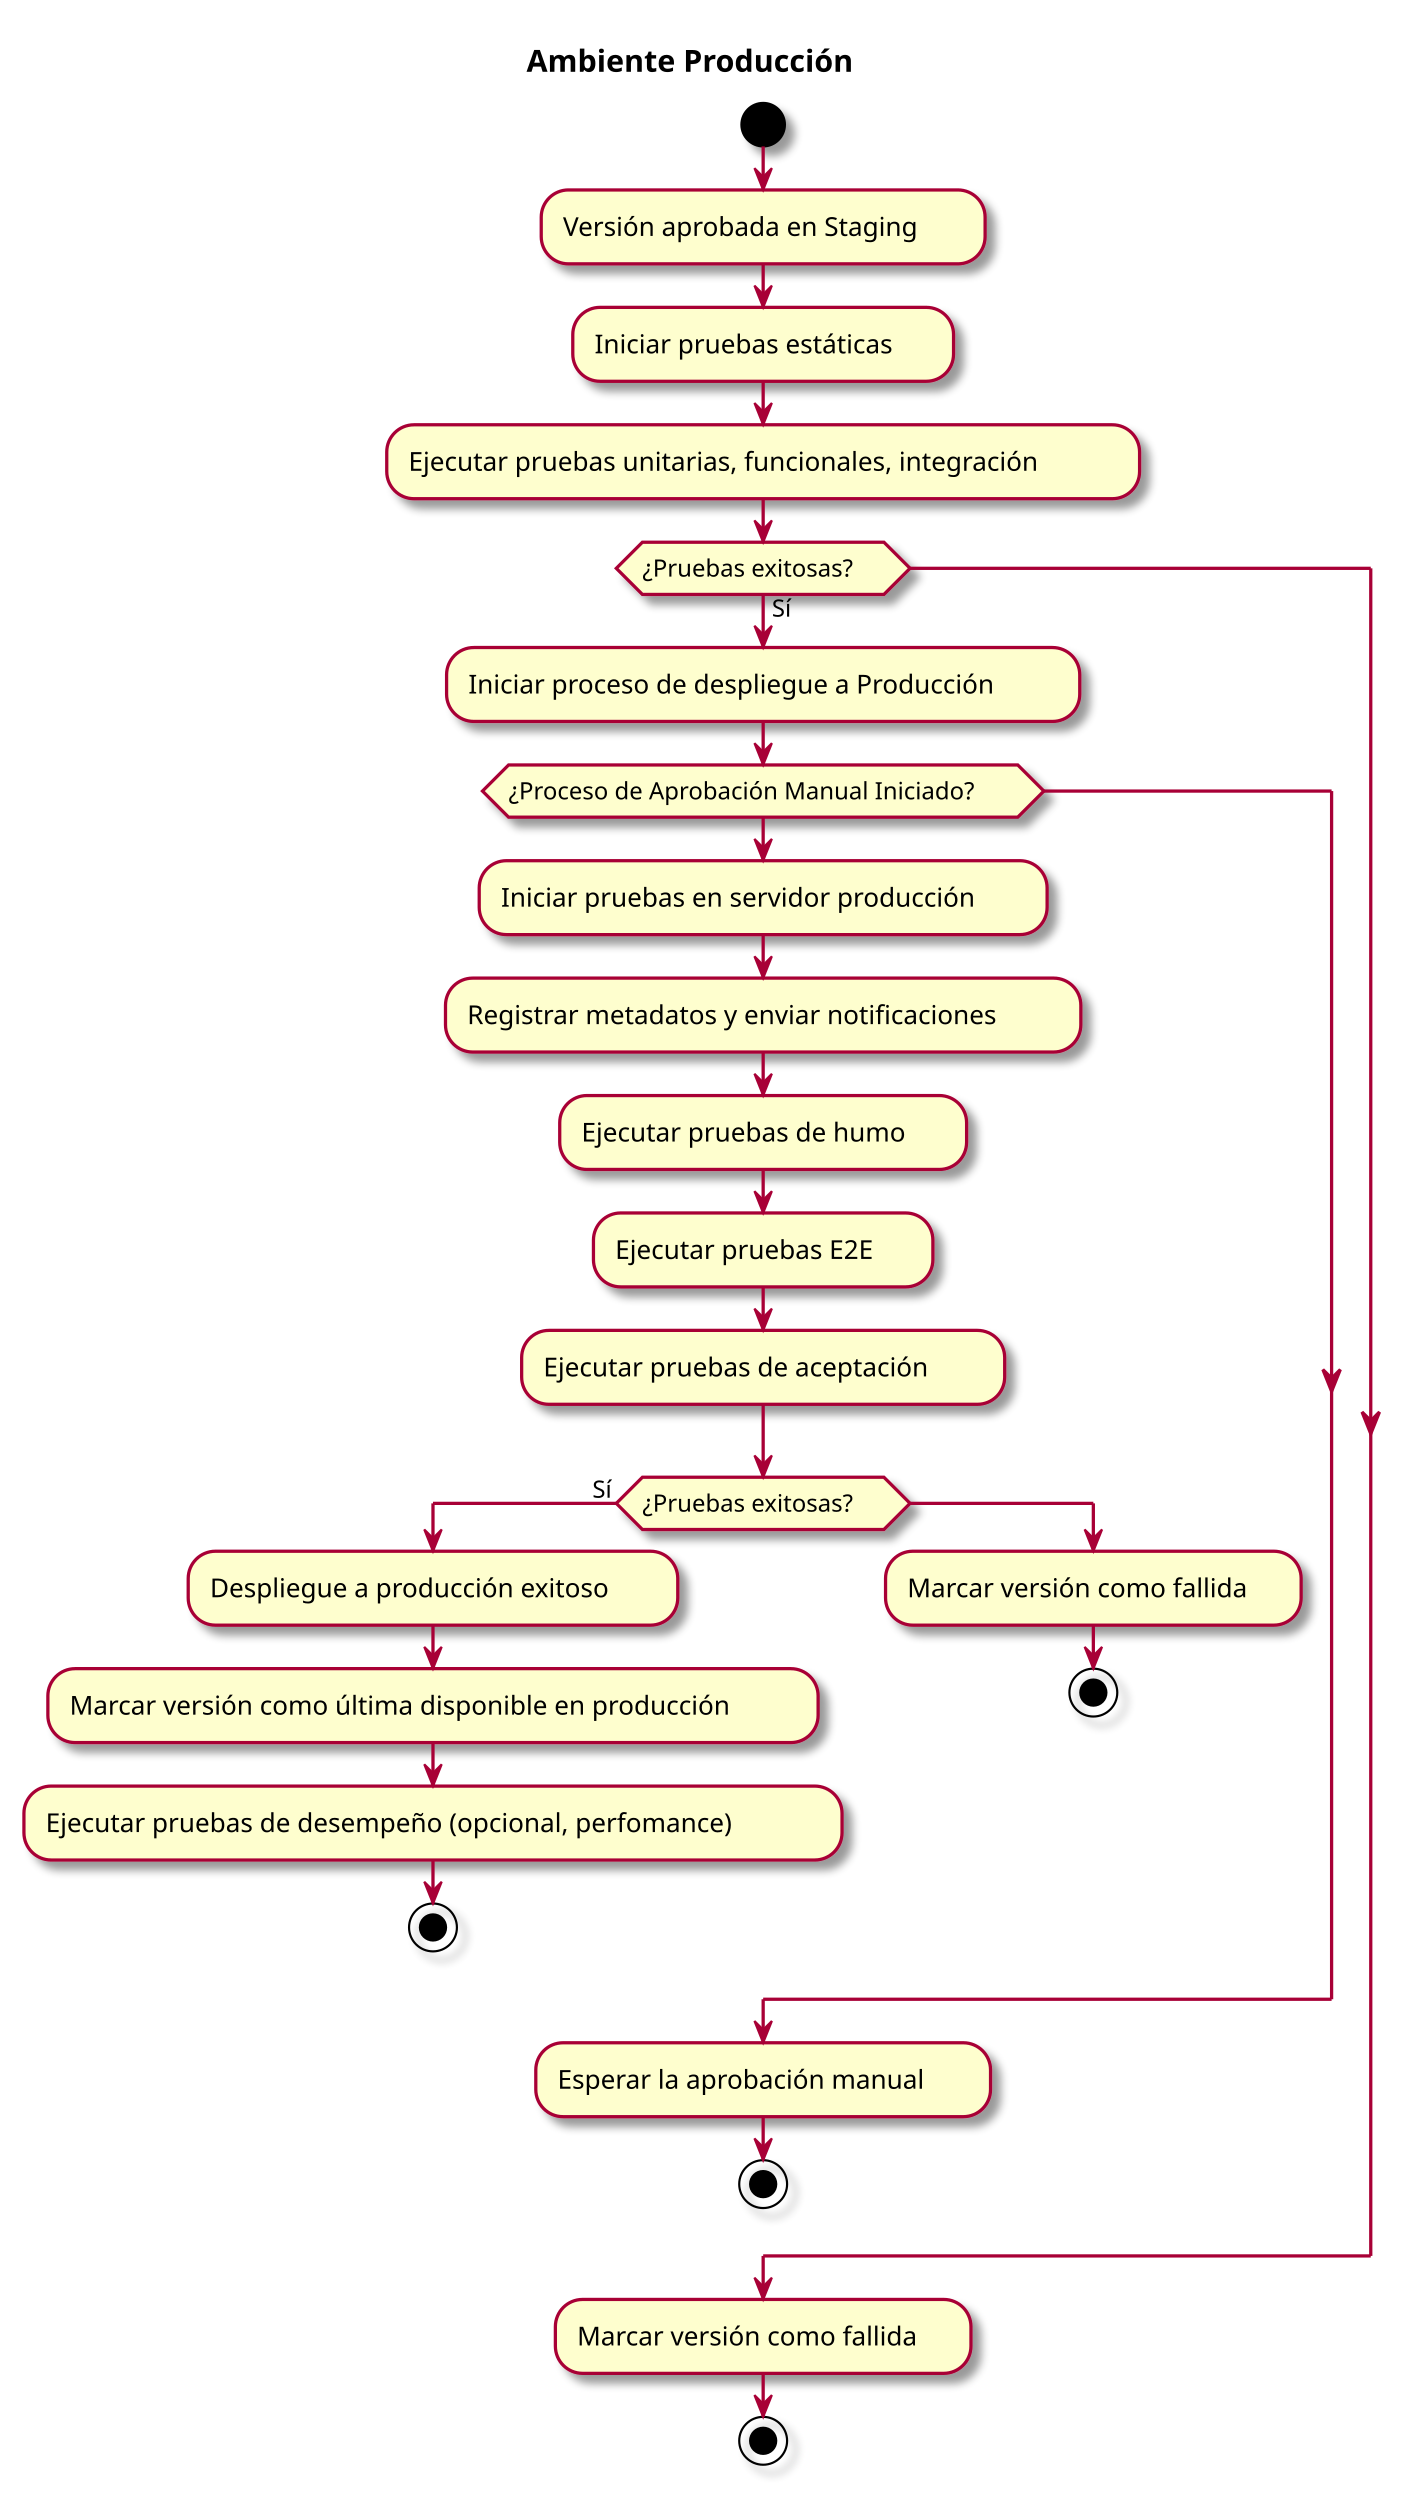
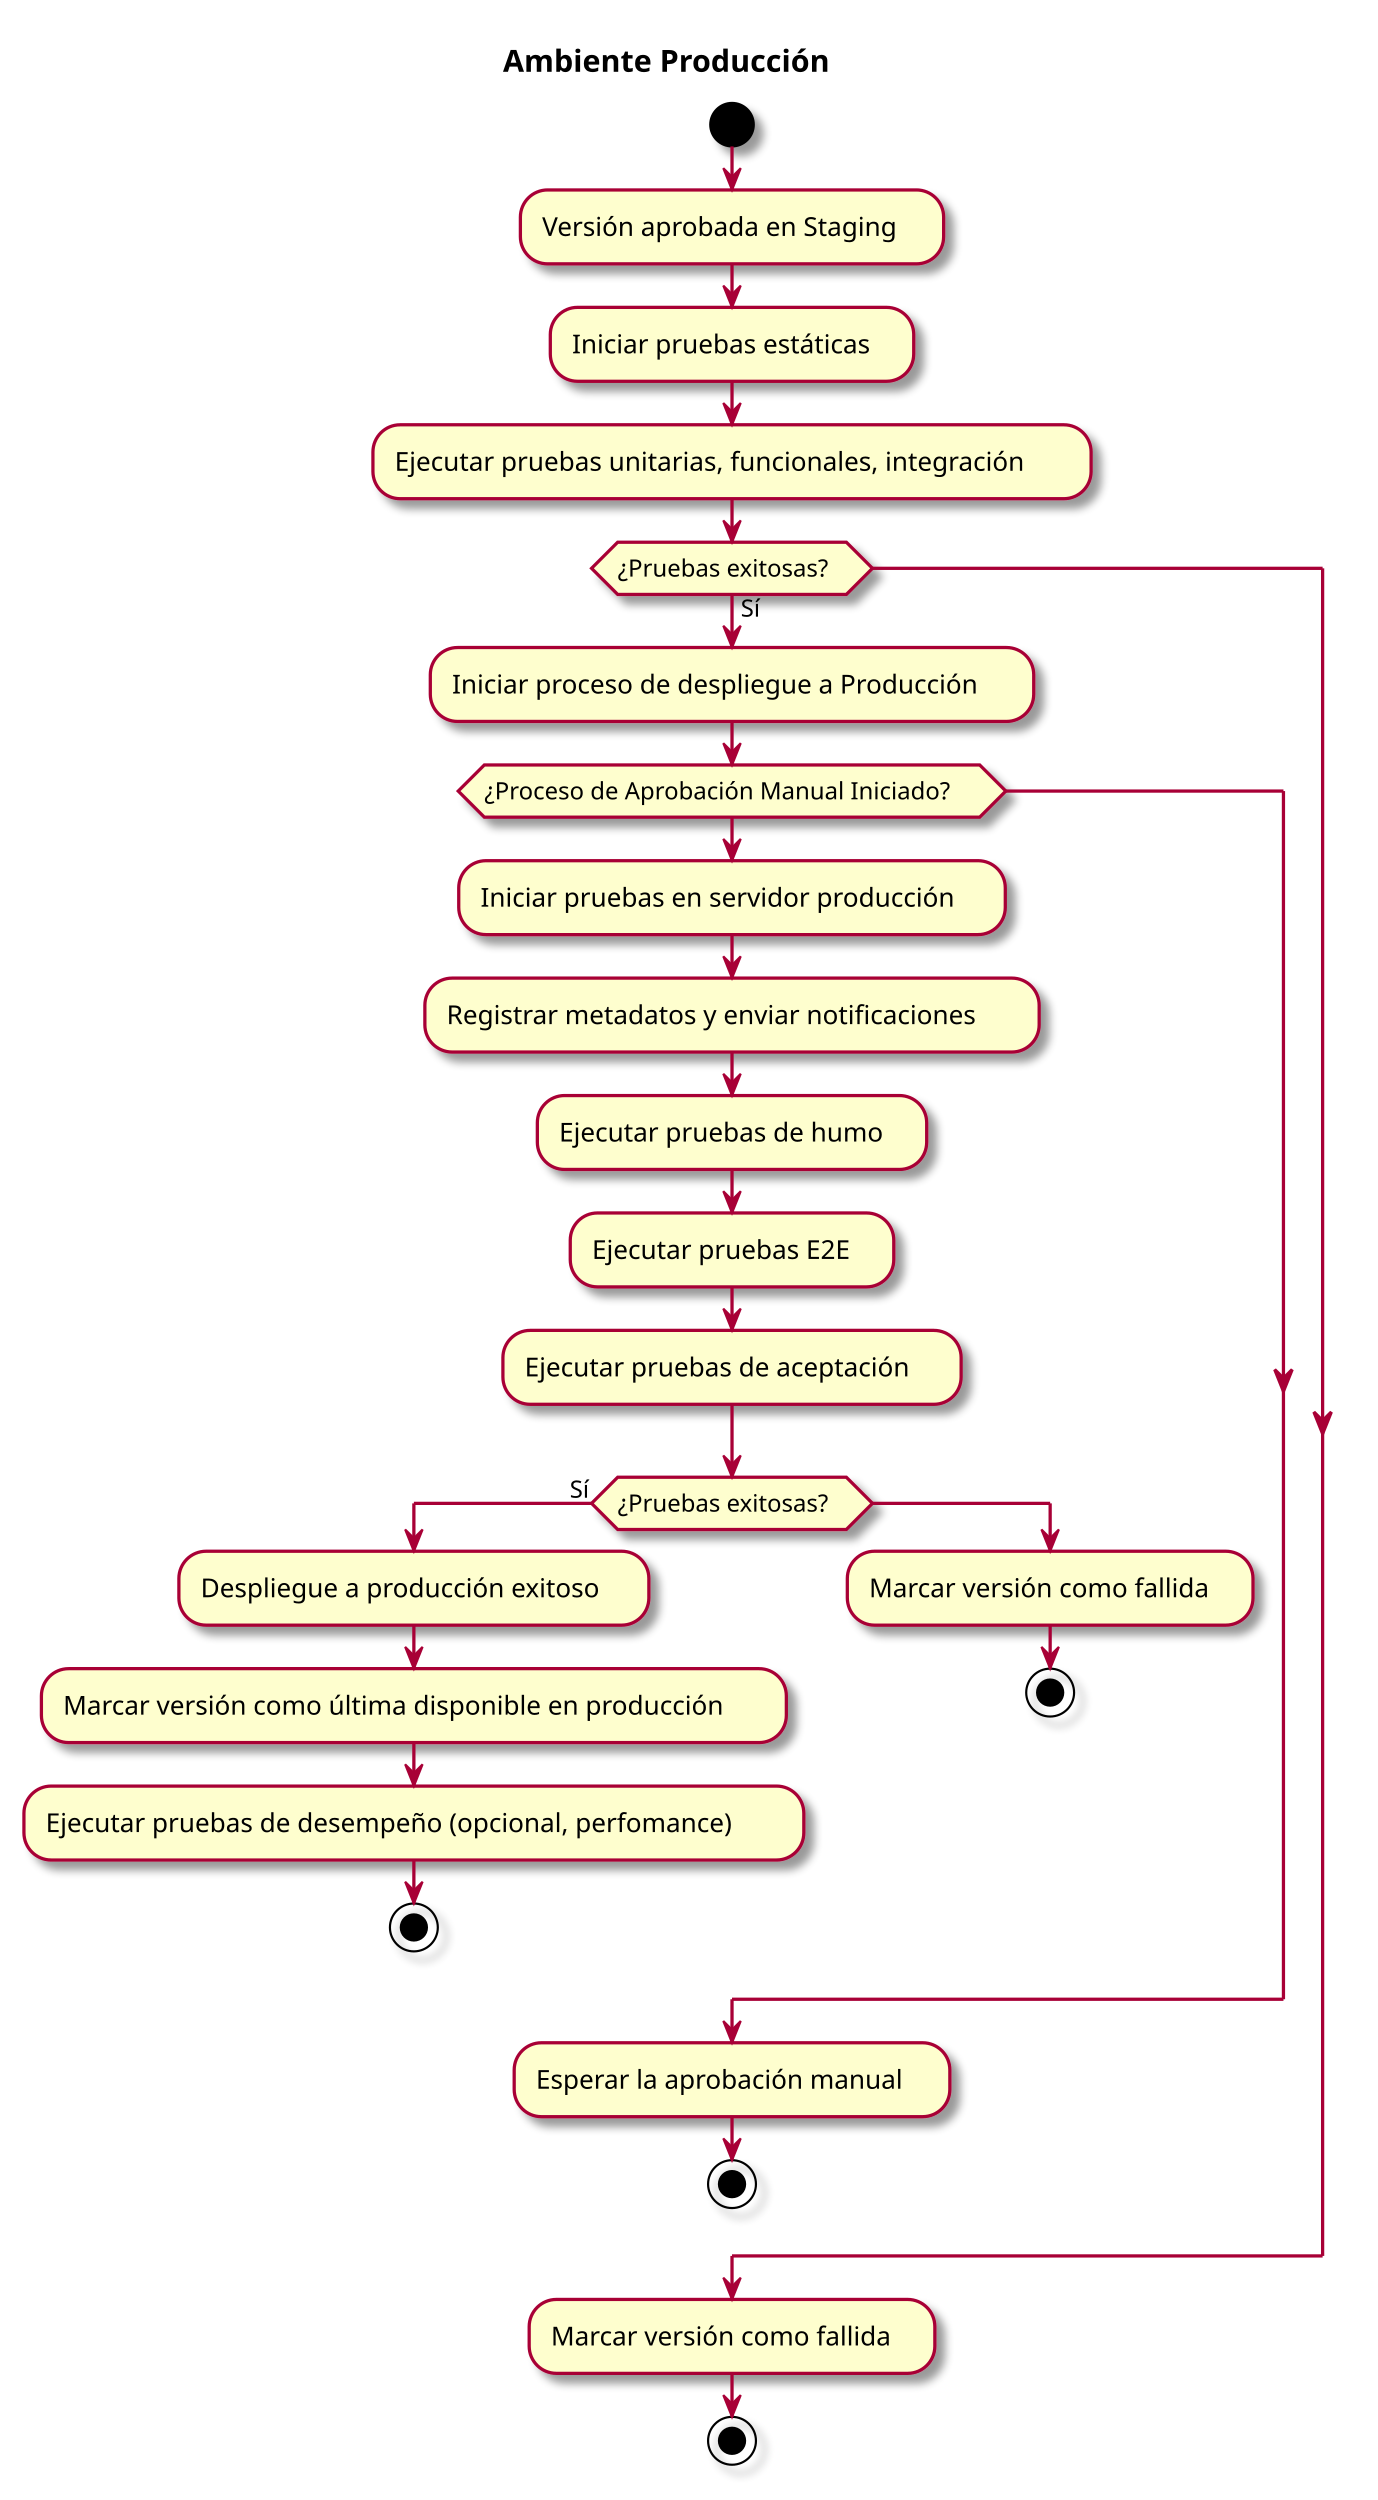
- <svg xmlns="http://www.w3.org/2000/svg" contentStyleType="text/css" height="1149px" preserveAspectRatio="none" style="width:656px;height:1149px;background:#FFFFFF;" version="1.1" viewBox="0 0 656 1149" width="656px" zoomAndPan="magnify">
+ <svg xmlns="http://www.w3.org/2000/svg" contentStyleType="text/css" data-diagram-type="ACTIVITY" height="1149px" preserveAspectRatio="none" style="width:633px;height:1149px;background:#FFFFFF;" version="1.1" viewBox="0 0 633 1149" width="633px" zoomAndPan="magnify">
  <defs>
    <filter height="300%" id="fogecdapv4saf" width="300%" x="-1" y="-1">
-       <feGaussianBlur result="blurOut" stdDeviation="2.0" />
+       <feGaussianBlur result="blurOut" stdDeviation="2" />
      <feColorMatrix in="blurOut" result="blurOut2" type="matrix" values="0 0 0 0 0 0 0 0 0 0 0 0 0 0 0 0 0 0 .4 0" />
-       <feOffset dx="4.0" dy="4.0" in="blurOut2" result="blurOut3" />
+       <feOffset dx="4" dy="4" in="blurOut2" result="blurOut3" />
      <feBlend in="SourceGraphic" in2="blurOut3" mode="normal" />
    </filter>
  </defs>
  <g>
-     <text fill="#000000" font-family="sans-serif" font-size="14" font-weight="bold" lengthAdjust="spacing" textLength="169" x="242" y="32.995">Ambiente Producción</text>
-     <ellipse cx="350.75" cy="57.297" fill="#000000" filter="url(#fogecdapv4saf)" rx="10" ry="10" style="stroke:#000000;stroke-width:1.0;" />
-     <rect fill="#FEFECE" filter="url(#fogecdapv4saf)" height="33.969" rx="12.5" ry="12.5" style="stroke:#A80036;stroke-width:1.5;" width="204" x="248.75" y="87.297" />
-     <text fill="#000000" font-family="sans-serif" font-size="12" lengthAdjust="spacing" textLength="184" x="258.75" y="108.436">Versión aprobada en Staging</text>
-     <rect fill="#FEFECE" filter="url(#fogecdapv4saf)" height="33.969" rx="12.5" ry="12.5" style="stroke:#A80036;stroke-width:1.5;" width="175" x="263.25" y="141.266" />
-     <text fill="#000000" font-family="sans-serif" font-size="12" lengthAdjust="spacing" textLength="155" x="273.25" y="162.404">Iniciar pruebas estáticas</text>
-     <rect fill="#FEFECE" filter="url(#fogecdapv4saf)" height="33.969" rx="12.5" ry="12.5" style="stroke:#A80036;stroke-width:1.5;" width="346" x="177.75" y="195.234" />
-     <text fill="#000000" font-family="sans-serif" font-size="12" lengthAdjust="spacing" textLength="326" x="187.75" y="216.373">Ejecutar pruebas unitarias, funcionales, integración</text>
-     <rect fill="#FEFECE" filter="url(#fogecdapv4saf)" height="33.969" rx="12.5" ry="12.5" style="stroke:#A80036;stroke-width:1.5;" width="291" x="205.25" y="297.606" />
-     <text fill="#000000" font-family="sans-serif" font-size="12" lengthAdjust="spacing" textLength="271" x="215.25" y="318.744">Iniciar proceso de despliegue a Producción</text>
-     <rect fill="#FEFECE" filter="url(#fogecdapv4saf)" height="33.969" rx="12.5" ry="12.5" style="stroke:#A80036;stroke-width:1.5;" width="261" x="220.25" y="395.574" />
-     <text fill="#000000" font-family="sans-serif" font-size="12" lengthAdjust="spacing" textLength="241" x="230.25" y="416.713">Iniciar pruebas en servidor producción</text>
-     <rect fill="#FEFECE" filter="url(#fogecdapv4saf)" height="33.969" rx="12.5" ry="12.5" style="stroke:#A80036;stroke-width:1.5;" width="292" x="204.75" y="449.543" />
-     <text fill="#000000" font-family="sans-serif" font-size="12" lengthAdjust="spacing" textLength="272" x="214.75" y="470.682">Registrar metadatos y enviar notificaciones</text>
-     <rect fill="#FEFECE" filter="url(#fogecdapv4saf)" height="33.969" rx="12.5" ry="12.5" style="stroke:#A80036;stroke-width:1.5;" width="187" x="257.25" y="503.512" />
-     <text fill="#000000" font-family="sans-serif" font-size="12" lengthAdjust="spacing" textLength="167" x="267.25" y="524.65">Ejecutar pruebas de humo</text>
-     <rect fill="#FEFECE" filter="url(#fogecdapv4saf)" height="33.969" rx="12.5" ry="12.5" style="stroke:#A80036;stroke-width:1.5;" width="156" x="272.75" y="557.481" />
-     <text fill="#000000" font-family="sans-serif" font-size="12" lengthAdjust="spacing" textLength="136" x="282.75" y="578.619">Ejecutar pruebas E2E</text>
-     <rect fill="#FEFECE" filter="url(#fogecdapv4saf)" height="33.969" rx="12.5" ry="12.5" style="stroke:#A80036;stroke-width:1.5;" width="222" x="239.75" y="611.449" />
-     <text fill="#000000" font-family="sans-serif" font-size="12" lengthAdjust="spacing" textLength="202" x="249.75" y="632.588">Ejecutar pruebas de aceptación</text>
-     <polygon fill="#FEFECE" filter="url(#fogecdapv4saf)" points="295.25,678.949,406.25,678.949,418.25,690.949,406.25,702.949,295.25,702.949,283.25,690.949,295.25,678.949" style="stroke:#A80036;stroke-width:1.5;" />
-     <text fill="#000000" font-family="sans-serif" font-size="11" lengthAdjust="spacing" textLength="111" x="295.25" y="694.757">¿Pruebas exitosas?</text>
-     <text fill="#000000" font-family="sans-serif" font-size="11" lengthAdjust="spacing" textLength="11" x="272.25" y="688.355">Sí</text>
-     <rect fill="#FEFECE" filter="url(#fogecdapv4saf)" height="33.969" rx="12.5" ry="12.5" style="stroke:#A80036;stroke-width:1.5;" width="225" x="86.5" y="712.949" />
-     <text fill="#000000" font-family="sans-serif" font-size="12" lengthAdjust="spacing" textLength="205" x="96.5" y="734.088">Despliegue a producción exitoso</text>
-     <rect fill="#FEFECE" filter="url(#fogecdapv4saf)" height="33.969" rx="12.5" ry="12.5" style="stroke:#A80036;stroke-width:1.5;" width="354" x="22" y="766.918" />
-     <text fill="#000000" font-family="sans-serif" font-size="12" lengthAdjust="spacing" textLength="334" x="32" y="788.057">Marcar versión como última disponible en producción</text>
-     <rect fill="#FEFECE" filter="url(#fogecdapv4saf)" height="33.969" rx="12.5" ry="12.5" style="stroke:#A80036;stroke-width:1.5;" width="376" x="11" y="820.887" />
-     <text fill="#000000" font-family="sans-serif" font-size="12" lengthAdjust="spacing" textLength="356" x="21" y="842.025">Ejecutar pruebas de desempeño (opcional, perfomance)</text>
-     <ellipse cx="199" cy="885.856" fill="none" filter="url(#fogecdapv4saf)" rx="11" ry="11" style="stroke:#000000;stroke-width:1.0;" />
-     <ellipse cx="199" cy="885.856" fill="#000000" rx="6" ry="6" style="stroke:#000000;stroke-width:1.0;" />
-     <rect fill="#FEFECE" filter="url(#fogecdapv4saf)" height="33.969" rx="12.5" ry="12.5" style="stroke:#A80036;stroke-width:1.5;" width="191" x="407" y="712.949" />
-     <text fill="#000000" font-family="sans-serif" font-size="12" lengthAdjust="spacing" textLength="171" x="417" y="734.088">Marcar versión como fallida</text>
-     <ellipse cx="502.5" cy="777.918" fill="none" filter="url(#fogecdapv4saf)" rx="11" ry="11" style="stroke:#000000;stroke-width:1.0;" />
-     <ellipse cx="502.5" cy="777.918" fill="#000000" rx="6" ry="6" style="stroke:#000000;stroke-width:1.0;" />
-     <polygon fill="#FEFECE" filter="url(#fogecdapv4saf)" points="233.75,351.574,467.75,351.574,479.75,363.574,467.75,375.574,233.75,375.574,221.75,363.574,233.75,351.574" style="stroke:#A80036;stroke-width:1.5;" />
-     <text fill="#000000" font-family="sans-serif" font-size="11" lengthAdjust="spacing" textLength="234" x="233.75" y="367.382">¿Proceso de Aprobación Manual Iniciado?</text>
-     <rect fill="#FEFECE" filter="url(#fogecdapv4saf)" height="33.969" rx="12.5" ry="12.5" style="stroke:#A80036;stroke-width:1.5;" width="209" x="246.25" y="938.856" />
-     <text fill="#000000" font-family="sans-serif" font-size="12" lengthAdjust="spacing" textLength="189" x="256.25" y="959.994">Esperar la aprobación manual</text>
-     <ellipse cx="350.75" cy="1003.824" fill="none" filter="url(#fogecdapv4saf)" rx="11" ry="11" style="stroke:#000000;stroke-width:1.0;" />
-     <ellipse cx="350.75" cy="1003.824" fill="#000000" rx="6" ry="6" style="stroke:#000000;stroke-width:1.0;" />
-     <polygon fill="#FEFECE" filter="url(#fogecdapv4saf)" points="295.25,249.203,406.25,249.203,418.25,261.203,406.25,273.203,295.25,273.203,283.25,261.203,295.25,249.203" style="stroke:#A80036;stroke-width:1.5;" />
-     <text fill="#000000" font-family="sans-serif" font-size="11" lengthAdjust="spacing" textLength="11" x="354.75" y="283.414">Sí</text>
-     <text fill="#000000" font-family="sans-serif" font-size="11" lengthAdjust="spacing" textLength="111" x="295.25" y="265.011">¿Pruebas exitosas?</text>
-     <rect fill="#FEFECE" filter="url(#fogecdapv4saf)" height="33.969" rx="12.5" ry="12.5" style="stroke:#A80036;stroke-width:1.5;" width="191" x="255.25" y="1056.824" />
-     <text fill="#000000" font-family="sans-serif" font-size="12" lengthAdjust="spacing" textLength="171" x="265.25" y="1077.963">Marcar versión como fallida</text>
-     <ellipse cx="350.75" cy="1121.793" fill="none" filter="url(#fogecdapv4saf)" rx="11" ry="11" style="stroke:#000000;stroke-width:1.0;" />
-     <ellipse cx="350.75" cy="1121.793" fill="#000000" rx="6" ry="6" style="stroke:#000000;stroke-width:1.0;" />
-     <line style="stroke:#A80036;stroke-width:1.5;" x1="350.75" x2="350.75" y1="67.297" y2="87.297" />
-     <polygon fill="#A80036" points="346.75,77.297,350.75,87.297,354.75,77.297,350.75,81.297" style="stroke:#A80036;stroke-width:1.0;" />
-     <line style="stroke:#A80036;stroke-width:1.5;" x1="350.75" x2="350.75" y1="121.266" y2="141.266" />
-     <polygon fill="#A80036" points="346.75,131.266,350.75,141.266,354.75,131.266,350.75,135.266" style="stroke:#A80036;stroke-width:1.0;" />
-     <line style="stroke:#A80036;stroke-width:1.5;" x1="350.75" x2="350.75" y1="175.234" y2="195.234" />
-     <polygon fill="#A80036" points="346.75,185.234,350.75,195.234,354.75,185.234,350.75,189.234" style="stroke:#A80036;stroke-width:1.0;" />
-     <line style="stroke:#A80036;stroke-width:1.5;" x1="350.75" x2="350.75" y1="429.543" y2="449.543" />
-     <polygon fill="#A80036" points="346.75,439.543,350.75,449.543,354.75,439.543,350.75,443.543" style="stroke:#A80036;stroke-width:1.0;" />
-     <line style="stroke:#A80036;stroke-width:1.5;" x1="350.75" x2="350.75" y1="483.512" y2="503.512" />
-     <polygon fill="#A80036" points="346.75,493.512,350.75,503.512,354.75,493.512,350.75,497.512" style="stroke:#A80036;stroke-width:1.0;" />
-     <line style="stroke:#A80036;stroke-width:1.5;" x1="350.75" x2="350.75" y1="537.481" y2="557.481" />
-     <polygon fill="#A80036" points="346.75,547.481,350.75,557.481,354.75,547.481,350.75,551.481" style="stroke:#A80036;stroke-width:1.0;" />
-     <line style="stroke:#A80036;stroke-width:1.5;" x1="350.75" x2="350.75" y1="591.449" y2="611.449" />
-     <polygon fill="#A80036" points="346.75,601.449,350.75,611.449,354.75,601.449,350.75,605.449" style="stroke:#A80036;stroke-width:1.0;" />
-     <line style="stroke:#A80036;stroke-width:1.5;" x1="199" x2="199" y1="746.918" y2="766.918" />
-     <polygon fill="#A80036" points="195,756.918,199,766.918,203,756.918,199,760.918" style="stroke:#A80036;stroke-width:1.0;" />
-     <line style="stroke:#A80036;stroke-width:1.5;" x1="199" x2="199" y1="800.887" y2="820.887" />
-     <polygon fill="#A80036" points="195,810.887,199,820.887,203,810.887,199,814.887" style="stroke:#A80036;stroke-width:1.0;" />
-     <line style="stroke:#A80036;stroke-width:1.5;" x1="199" x2="199" y1="854.856" y2="874.856" />
-     <polygon fill="#A80036" points="195,864.856,199,874.856,203,864.856,199,868.856" style="stroke:#A80036;stroke-width:1.0;" />
-     <line style="stroke:#A80036;stroke-width:1.5;" x1="502.5" x2="502.5" y1="746.918" y2="766.918" />
-     <polygon fill="#A80036" points="498.5,756.918,502.5,766.918,506.5,756.918,502.5,760.918" style="stroke:#A80036;stroke-width:1.0;" />
-     <line style="stroke:#A80036;stroke-width:1.5;" x1="283.25" x2="199" y1="690.949" y2="690.949" />
-     <line style="stroke:#A80036;stroke-width:1.5;" x1="199" x2="199" y1="690.949" y2="712.949" />
-     <polygon fill="#A80036" points="195,702.949,199,712.949,203,702.949,199,706.949" style="stroke:#A80036;stroke-width:1.0;" />
-     <line style="stroke:#A80036;stroke-width:1.5;" x1="418.25" x2="502.5" y1="690.949" y2="690.949" />
-     <line style="stroke:#A80036;stroke-width:1.5;" x1="502.5" x2="502.5" y1="690.949" y2="712.949" />
-     <polygon fill="#A80036" points="498.5,702.949,502.5,712.949,506.5,702.949,502.5,706.949" style="stroke:#A80036;stroke-width:1.0;" />
-     <line style="stroke:#A80036;stroke-width:1.5;" x1="350.75" x2="350.75" y1="645.418" y2="678.949" />
-     <polygon fill="#A80036" points="346.75,668.949,350.75,678.949,354.75,668.949,350.75,672.949" style="stroke:#A80036;stroke-width:1.0;" />
-     <line style="stroke:#A80036;stroke-width:1.5;" x1="350.75" x2="350.75" y1="375.574" y2="395.574" />
-     <polygon fill="#A80036" points="346.75,385.574,350.75,395.574,354.75,385.574,350.75,389.574" style="stroke:#A80036;stroke-width:1.0;" />
-     <line style="stroke:#A80036;stroke-width:1.5;" x1="479.75" x2="612" y1="363.574" y2="363.574" />
-     <polygon fill="#A80036" points="608,629.449,612,639.449,616,629.449,612,633.449" style="stroke:#A80036;stroke-width:1.5;" />
-     <line style="stroke:#A80036;stroke-width:1.5;" x1="612" x2="612" y1="363.574" y2="918.856" />
-     <line style="stroke:#A80036;stroke-width:1.5;" x1="612" x2="350.75" y1="918.856" y2="918.856" />
-     <line style="stroke:#A80036;stroke-width:1.5;" x1="350.75" x2="350.75" y1="918.856" y2="938.856" />
-     <polygon fill="#A80036" points="346.75,928.856,350.75,938.856,354.75,928.856,350.75,932.856" style="stroke:#A80036;stroke-width:1.0;" />
-     <line style="stroke:#A80036;stroke-width:1.5;" x1="350.75" x2="350.75" y1="331.574" y2="351.574" />
-     <polygon fill="#A80036" points="346.75,341.574,350.75,351.574,354.75,341.574,350.75,345.574" style="stroke:#A80036;stroke-width:1.0;" />
-     <line style="stroke:#A80036;stroke-width:1.5;" x1="350.75" x2="350.75" y1="972.824" y2="992.824" />
-     <polygon fill="#A80036" points="346.75,982.824,350.75,992.824,354.75,982.824,350.75,986.824" style="stroke:#A80036;stroke-width:1.0;" />
-     <line style="stroke:#A80036;stroke-width:1.5;" x1="350.75" x2="350.75" y1="273.203" y2="297.606" />
-     <polygon fill="#A80036" points="346.75,287.606,350.75,297.606,354.75,287.606,350.75,291.606" style="stroke:#A80036;stroke-width:1.0;" />
-     <line style="stroke:#A80036;stroke-width:1.5;" x1="418.25" x2="630" y1="261.203" y2="261.203" />
-     <polygon fill="#A80036" points="626,648.949,630,658.949,634,648.949,630,652.949" style="stroke:#A80036;stroke-width:1.5;" />
-     <line style="stroke:#A80036;stroke-width:1.5;" x1="630" x2="630" y1="261.203" y2="1036.824" />
-     <line style="stroke:#A80036;stroke-width:1.5;" x1="630" x2="350.75" y1="1036.824" y2="1036.824" />
-     <line style="stroke:#A80036;stroke-width:1.5;" x1="350.75" x2="350.75" y1="1036.824" y2="1056.824" />
-     <polygon fill="#A80036" points="346.75,1046.824,350.75,1056.824,354.75,1046.824,350.75,1050.824" style="stroke:#A80036;stroke-width:1.0;" />
-     <line style="stroke:#A80036;stroke-width:1.5;" x1="350.75" x2="350.75" y1="229.203" y2="249.203" />
-     <polygon fill="#A80036" points="346.75,239.203,350.75,249.203,354.75,239.203,350.75,243.203" style="stroke:#A80036;stroke-width:1.0;" />
-     <line style="stroke:#A80036;stroke-width:1.5;" x1="350.75" x2="350.75" y1="1090.793" y2="1110.793" />
-     <polygon fill="#A80036" points="346.75,1100.793,350.75,1110.793,354.75,1100.793,350.75,1104.793" style="stroke:#A80036;stroke-width:1.0;" />
+     <text fill="#000000" font-family="sans-serif" font-size="14" font-weight="bold" lengthAdjust="spacing" textLength="168.519" x="231.177" y="32.995">Ambiente Producción</text>
+     <ellipse cx="336.434" cy="57.297" fill="#000000" filter="url(#fogecdapv4saf)" rx="10" ry="10" style="stroke:#000000;stroke-width:1;" />
+     <rect fill="#FEFECE" filter="url(#fogecdapv4saf)" height="33.969" rx="12.5" ry="12.5" style="stroke:#A80036;stroke-width:1.5;" width="194.527" x="239.17" y="87.297" />
+     <text fill="#000000" font-family="sans-serif" font-size="12" lengthAdjust="spacing" textLength="174.527" x="249.17" y="108.436">Versión aprobada en Staging</text>
+     <rect fill="#FEFECE" filter="url(#fogecdapv4saf)" height="33.969" rx="12.5" ry="12.5" style="stroke:#A80036;stroke-width:1.5;" width="167.023" x="252.922" y="141.266" />
+     <text fill="#000000" font-family="sans-serif" font-size="12" lengthAdjust="spacing" textLength="147.023" x="262.922" y="162.404">Iniciar pruebas estáticas</text>
+     <rect fill="#FEFECE" filter="url(#fogecdapv4saf)" height="33.969" rx="12.5" ry="12.5" style="stroke:#A80036;stroke-width:1.5;" width="330.066" x="171.401" y="195.234" />
+     <text fill="#000000" font-family="sans-serif" font-size="12" lengthAdjust="spacing" textLength="310.066" x="181.401" y="216.373">Ejecutar pruebas unitarias, funcionales, integración</text>
+     <rect fill="#FEFECE" filter="url(#fogecdapv4saf)" height="33.969" rx="12.5" ry="12.5" style="stroke:#A80036;stroke-width:1.5;" width="277.326" x="197.771" y="297.606" />
+     <text fill="#000000" font-family="sans-serif" font-size="12" lengthAdjust="spacing" textLength="257.326" x="207.771" y="318.744">Iniciar proceso de despliegue a Producción</text>
+     <rect fill="#FEFECE" filter="url(#fogecdapv4saf)" height="33.969" rx="12.5" ry="12.5" style="stroke:#A80036;stroke-width:1.5;" width="251.193" x="210.837" y="395.574" />
+     <text fill="#000000" font-family="sans-serif" font-size="12" lengthAdjust="spacing" textLength="231.193" x="220.837" y="416.713">Iniciar pruebas en servidor producción</text>
+     <rect fill="#FEFECE" filter="url(#fogecdapv4saf)" height="33.969" rx="12.5" ry="12.5" style="stroke:#A80036;stroke-width:1.5;" width="282.33" x="195.269" y="449.543" />
+     <text fill="#000000" font-family="sans-serif" font-size="12" lengthAdjust="spacing" textLength="262.33" x="205.269" y="470.682">Registrar metadatos y enviar notificaciones</text>
+     <rect fill="#FEFECE" filter="url(#fogecdapv4saf)" height="33.969" rx="12.5" ry="12.5" style="stroke:#A80036;stroke-width:1.5;" width="178.941" x="246.963" y="503.512" />
+     <text fill="#000000" font-family="sans-serif" font-size="12" lengthAdjust="spacing" textLength="158.941" x="256.963" y="524.65">Ejecutar pruebas de humo</text>
+     <rect fill="#FEFECE" filter="url(#fogecdapv4saf)" height="33.969" rx="12.5" ry="12.5" style="stroke:#A80036;stroke-width:1.5;" width="148.684" x="262.092" y="557.481" />
+     <text fill="#000000" font-family="sans-serif" font-size="12" lengthAdjust="spacing" textLength="128.684" x="272.092" y="578.619">Ejecutar pruebas E2E</text>
+     <rect fill="#FEFECE" filter="url(#fogecdapv4saf)" height="33.969" rx="12.5" ry="12.5" style="stroke:#A80036;stroke-width:1.5;" width="210.588" x="231.14" y="611.449" />
+     <text fill="#000000" font-family="sans-serif" font-size="12" lengthAdjust="spacing" textLength="190.588" x="241.14" y="632.588">Ejecutar pruebas de aceptación</text>
+     <polygon fill="#FEFECE" filter="url(#fogecdapv4saf)" points="283.883,678.949,388.985,678.949,400.985,690.949,388.985,702.949,283.883,702.949,271.883,690.949,283.883,678.949" style="stroke:#A80036;stroke-width:1.5;" />
+     <text fill="#000000" font-family="sans-serif" font-size="11" lengthAdjust="spacing" textLength="105.102" x="283.883" y="694.757">¿Pruebas exitosas?</text>
+     <text fill="#000000" font-family="sans-serif" font-size="11" lengthAdjust="spacing" textLength="10.039" x="261.845" y="688.355">Sí</text>
+     <rect fill="#FEFECE" filter="url(#fogecdapv4saf)" height="33.969" rx="12.5" ry="12.5" style="stroke:#A80036;stroke-width:1.5;" width="215.996" x="82.218" y="712.949" />
+     <text fill="#000000" font-family="sans-serif" font-size="12" lengthAdjust="spacing" textLength="195.996" x="92.218" y="734.088">Despliegue a producción exitoso</text>
+     <rect fill="#FEFECE" filter="url(#fogecdapv4saf)" height="33.969" rx="12.5" ry="12.5" style="stroke:#A80036;stroke-width:1.5;" width="342.371" x="19.03" y="766.918" />
+     <text fill="#000000" font-family="sans-serif" font-size="12" lengthAdjust="spacing" textLength="322.371" x="29.03" y="788.057">Marcar versión como última disponible en producción</text>
+     <rect fill="#FEFECE" filter="url(#fogecdapv4saf)" height="33.969" rx="12.5" ry="12.5" style="stroke:#A80036;stroke-width:1.5;" width="358.432" x="11" y="820.887" />
+     <text fill="#000000" font-family="sans-serif" font-size="12" lengthAdjust="spacing" textLength="338.432" x="21" y="842.025">Ejecutar pruebas de desempeño (opcional, perfomance)</text>
+     <ellipse cx="190.216" cy="885.856" fill="none" filter="url(#fogecdapv4saf)" rx="11" ry="11" style="stroke:#000000;stroke-width:1;" />
+     <ellipse cx="190.216" cy="885.856" fill="#000000" rx="6" ry="6" style="stroke:#000000;stroke-width:1;" />
+     <rect fill="#FEFECE" filter="url(#fogecdapv4saf)" height="33.969" rx="12.5" ry="12.5" style="stroke:#A80036;stroke-width:1.5;" width="186.441" x="389.432" y="712.949" />
+     <text fill="#000000" font-family="sans-serif" font-size="12" lengthAdjust="spacing" textLength="166.441" x="399.432" y="734.088">Marcar versión como fallida</text>
+     <ellipse cx="482.652" cy="777.918" fill="none" filter="url(#fogecdapv4saf)" rx="11" ry="11" style="stroke:#000000;stroke-width:1;" />
+     <ellipse cx="482.652" cy="777.918" fill="#000000" rx="6" ry="6" style="stroke:#000000;stroke-width:1;" />
+     <polygon fill="#FEFECE" filter="url(#fogecdapv4saf)" points="222.602,351.574,450.266,351.574,462.266,363.574,450.266,375.574,222.602,375.574,210.602,363.574,222.602,351.574" style="stroke:#A80036;stroke-width:1.5;" />
+     <text fill="#000000" font-family="sans-serif" font-size="11" lengthAdjust="spacing" textLength="227.665" x="222.602" y="367.382">¿Proceso de Aprobación Manual Iniciado?</text>
+     <rect fill="#FEFECE" filter="url(#fogecdapv4saf)" height="33.969" rx="12.5" ry="12.5" style="stroke:#A80036;stroke-width:1.5;" width="200.223" x="236.323" y="938.856" />
+     <text fill="#000000" font-family="sans-serif" font-size="12" lengthAdjust="spacing" textLength="180.223" x="246.323" y="959.994">Esperar la aprobación manual</text>
+     <ellipse cx="336.434" cy="1003.824" fill="none" filter="url(#fogecdapv4saf)" rx="11" ry="11" style="stroke:#000000;stroke-width:1;" />
+     <ellipse cx="336.434" cy="1003.824" fill="#000000" rx="6" ry="6" style="stroke:#000000;stroke-width:1;" />
+     <polygon fill="#FEFECE" filter="url(#fogecdapv4saf)" points="283.883,249.203,388.985,249.203,400.985,261.203,388.985,273.203,283.883,273.203,271.883,261.203,283.883,249.203" style="stroke:#A80036;stroke-width:1.5;" />
+     <text fill="#000000" font-family="sans-serif" font-size="11" lengthAdjust="spacing" textLength="10.039" x="340.434" y="283.414">Sí</text>
+     <text fill="#000000" font-family="sans-serif" font-size="11" lengthAdjust="spacing" textLength="105.102" x="283.883" y="265.011">¿Pruebas exitosas?</text>
+     <rect fill="#FEFECE" filter="url(#fogecdapv4saf)" height="33.969" rx="12.5" ry="12.5" style="stroke:#A80036;stroke-width:1.5;" width="186.441" x="243.213" y="1056.824" />
+     <text fill="#000000" font-family="sans-serif" font-size="12" lengthAdjust="spacing" textLength="166.441" x="253.213" y="1077.963">Marcar versión como fallida</text>
+     <ellipse cx="336.434" cy="1121.793" fill="none" filter="url(#fogecdapv4saf)" rx="11" ry="11" style="stroke:#000000;stroke-width:1;" />
+     <ellipse cx="336.434" cy="1121.793" fill="#000000" rx="6" ry="6" style="stroke:#000000;stroke-width:1;" />
+     <line style="stroke:#A80036;stroke-width:1.5;" x1="336.434" x2="336.434" y1="67.297" y2="87.297" />
+     <polygon fill="#A80036" points="332.434,77.297,336.434,87.297,340.434,77.297,336.434,81.297" style="stroke:#A80036;stroke-width:1;" />
+     <line style="stroke:#A80036;stroke-width:1.5;" x1="336.434" x2="336.434" y1="121.266" y2="141.266" />
+     <polygon fill="#A80036" points="332.434,131.266,336.434,141.266,340.434,131.266,336.434,135.266" style="stroke:#A80036;stroke-width:1;" />
+     <line style="stroke:#A80036;stroke-width:1.5;" x1="336.434" x2="336.434" y1="175.234" y2="195.234" />
+     <polygon fill="#A80036" points="332.434,185.234,336.434,195.234,340.434,185.234,336.434,189.234" style="stroke:#A80036;stroke-width:1;" />
+     <line style="stroke:#A80036;stroke-width:1.5;" x1="336.434" x2="336.434" y1="429.543" y2="449.543" />
+     <polygon fill="#A80036" points="332.434,439.543,336.434,449.543,340.434,439.543,336.434,443.543" style="stroke:#A80036;stroke-width:1;" />
+     <line style="stroke:#A80036;stroke-width:1.5;" x1="336.434" x2="336.434" y1="483.512" y2="503.512" />
+     <polygon fill="#A80036" points="332.434,493.512,336.434,503.512,340.434,493.512,336.434,497.512" style="stroke:#A80036;stroke-width:1;" />
+     <line style="stroke:#A80036;stroke-width:1.5;" x1="336.434" x2="336.434" y1="537.481" y2="557.481" />
+     <polygon fill="#A80036" points="332.434,547.481,336.434,557.481,340.434,547.481,336.434,551.481" style="stroke:#A80036;stroke-width:1;" />
+     <line style="stroke:#A80036;stroke-width:1.5;" x1="336.434" x2="336.434" y1="591.449" y2="611.449" />
+     <polygon fill="#A80036" points="332.434,601.449,336.434,611.449,340.434,601.449,336.434,605.449" style="stroke:#A80036;stroke-width:1;" />
+     <line style="stroke:#A80036;stroke-width:1.5;" x1="190.216" x2="190.216" y1="746.918" y2="766.918" />
+     <polygon fill="#A80036" points="186.216,756.918,190.216,766.918,194.216,756.918,190.216,760.918" style="stroke:#A80036;stroke-width:1;" />
+     <line style="stroke:#A80036;stroke-width:1.5;" x1="190.216" x2="190.216" y1="800.887" y2="820.887" />
+     <polygon fill="#A80036" points="186.216,810.887,190.216,820.887,194.216,810.887,190.216,814.887" style="stroke:#A80036;stroke-width:1;" />
+     <line style="stroke:#A80036;stroke-width:1.5;" x1="190.216" x2="190.216" y1="854.856" y2="874.856" />
+     <polygon fill="#A80036" points="186.216,864.856,190.216,874.856,194.216,864.856,190.216,868.856" style="stroke:#A80036;stroke-width:1;" />
+     <line style="stroke:#A80036;stroke-width:1.5;" x1="482.652" x2="482.652" y1="746.918" y2="766.918" />
+     <polygon fill="#A80036" points="478.652,756.918,482.652,766.918,486.652,756.918,482.652,760.918" style="stroke:#A80036;stroke-width:1;" />
+     <line style="stroke:#A80036;stroke-width:1.5;" x1="271.883" x2="190.216" y1="690.949" y2="690.949" />
+     <line style="stroke:#A80036;stroke-width:1.5;" x1="190.216" x2="190.216" y1="690.949" y2="712.949" />
+     <polygon fill="#A80036" points="186.216,702.949,190.216,712.949,194.216,702.949,190.216,706.949" style="stroke:#A80036;stroke-width:1;" />
+     <line style="stroke:#A80036;stroke-width:1.5;" x1="400.985" x2="482.652" y1="690.949" y2="690.949" />
+     <line style="stroke:#A80036;stroke-width:1.5;" x1="482.652" x2="482.652" y1="690.949" y2="712.949" />
+     <polygon fill="#A80036" points="478.652,702.949,482.652,712.949,486.652,702.949,482.652,706.949" style="stroke:#A80036;stroke-width:1;" />
+     <line style="stroke:#A80036;stroke-width:1.5;" x1="336.434" x2="336.434" y1="645.418" y2="678.949" />
+     <polygon fill="#A80036" points="332.434,668.949,336.434,678.949,340.434,668.949,336.434,672.949" style="stroke:#A80036;stroke-width:1;" />
+     <line style="stroke:#A80036;stroke-width:1.5;" x1="336.434" x2="336.434" y1="375.574" y2="395.574" />
+     <polygon fill="#A80036" points="332.434,385.574,336.434,395.574,340.434,385.574,336.434,389.574" style="stroke:#A80036;stroke-width:1;" />
+     <line style="stroke:#A80036;stroke-width:1.5;" x1="462.266" x2="589.873" y1="363.574" y2="363.574" />
+     <polygon fill="#A80036" points="585.873,629.449,589.873,639.449,593.873,629.449,589.873,633.449" style="stroke:#A80036;stroke-width:1.5;" />
+     <line style="stroke:#A80036;stroke-width:1.5;" x1="589.873" x2="589.873" y1="363.574" y2="918.856" />
+     <line style="stroke:#A80036;stroke-width:1.5;" x1="589.873" x2="336.434" y1="918.856" y2="918.856" />
+     <line style="stroke:#A80036;stroke-width:1.5;" x1="336.434" x2="336.434" y1="918.856" y2="938.856" />
+     <polygon fill="#A80036" points="332.434,928.856,336.434,938.856,340.434,928.856,336.434,932.856" style="stroke:#A80036;stroke-width:1;" />
+     <line style="stroke:#A80036;stroke-width:1.5;" x1="336.434" x2="336.434" y1="331.574" y2="351.574" />
+     <polygon fill="#A80036" points="332.434,341.574,336.434,351.574,340.434,341.574,336.434,345.574" style="stroke:#A80036;stroke-width:1;" />
+     <line style="stroke:#A80036;stroke-width:1.5;" x1="336.434" x2="336.434" y1="972.824" y2="992.824" />
+     <polygon fill="#A80036" points="332.434,982.824,336.434,992.824,340.434,982.824,336.434,986.824" style="stroke:#A80036;stroke-width:1;" />
+     <line style="stroke:#A80036;stroke-width:1.5;" x1="336.434" x2="336.434" y1="273.203" y2="297.606" />
+     <polygon fill="#A80036" points="332.434,287.606,336.434,297.606,340.434,287.606,336.434,291.606" style="stroke:#A80036;stroke-width:1;" />
+     <line style="stroke:#A80036;stroke-width:1.5;" x1="400.985" x2="607.873" y1="261.203" y2="261.203" />
+     <polygon fill="#A80036" points="603.873,648.949,607.873,658.949,611.873,648.949,607.873,652.949" style="stroke:#A80036;stroke-width:1.5;" />
+     <line style="stroke:#A80036;stroke-width:1.5;" x1="607.873" x2="607.873" y1="261.203" y2="1036.824" />
+     <line style="stroke:#A80036;stroke-width:1.5;" x1="607.873" x2="336.434" y1="1036.824" y2="1036.824" />
+     <line style="stroke:#A80036;stroke-width:1.5;" x1="336.434" x2="336.434" y1="1036.824" y2="1056.824" />
+     <polygon fill="#A80036" points="332.434,1046.824,336.434,1056.824,340.434,1046.824,336.434,1050.824" style="stroke:#A80036;stroke-width:1;" />
+     <line style="stroke:#A80036;stroke-width:1.5;" x1="336.434" x2="336.434" y1="229.203" y2="249.203" />
+     <polygon fill="#A80036" points="332.434,239.203,336.434,249.203,340.434,239.203,336.434,243.203" style="stroke:#A80036;stroke-width:1;" />
+     <line style="stroke:#A80036;stroke-width:1.5;" x1="336.434" x2="336.434" y1="1090.793" y2="1110.793" />
+     <polygon fill="#A80036" points="332.434,1100.793,336.434,1110.793,340.434,1100.793,336.434,1104.793" style="stroke:#A80036;stroke-width:1;" />
  </g>
</svg>
